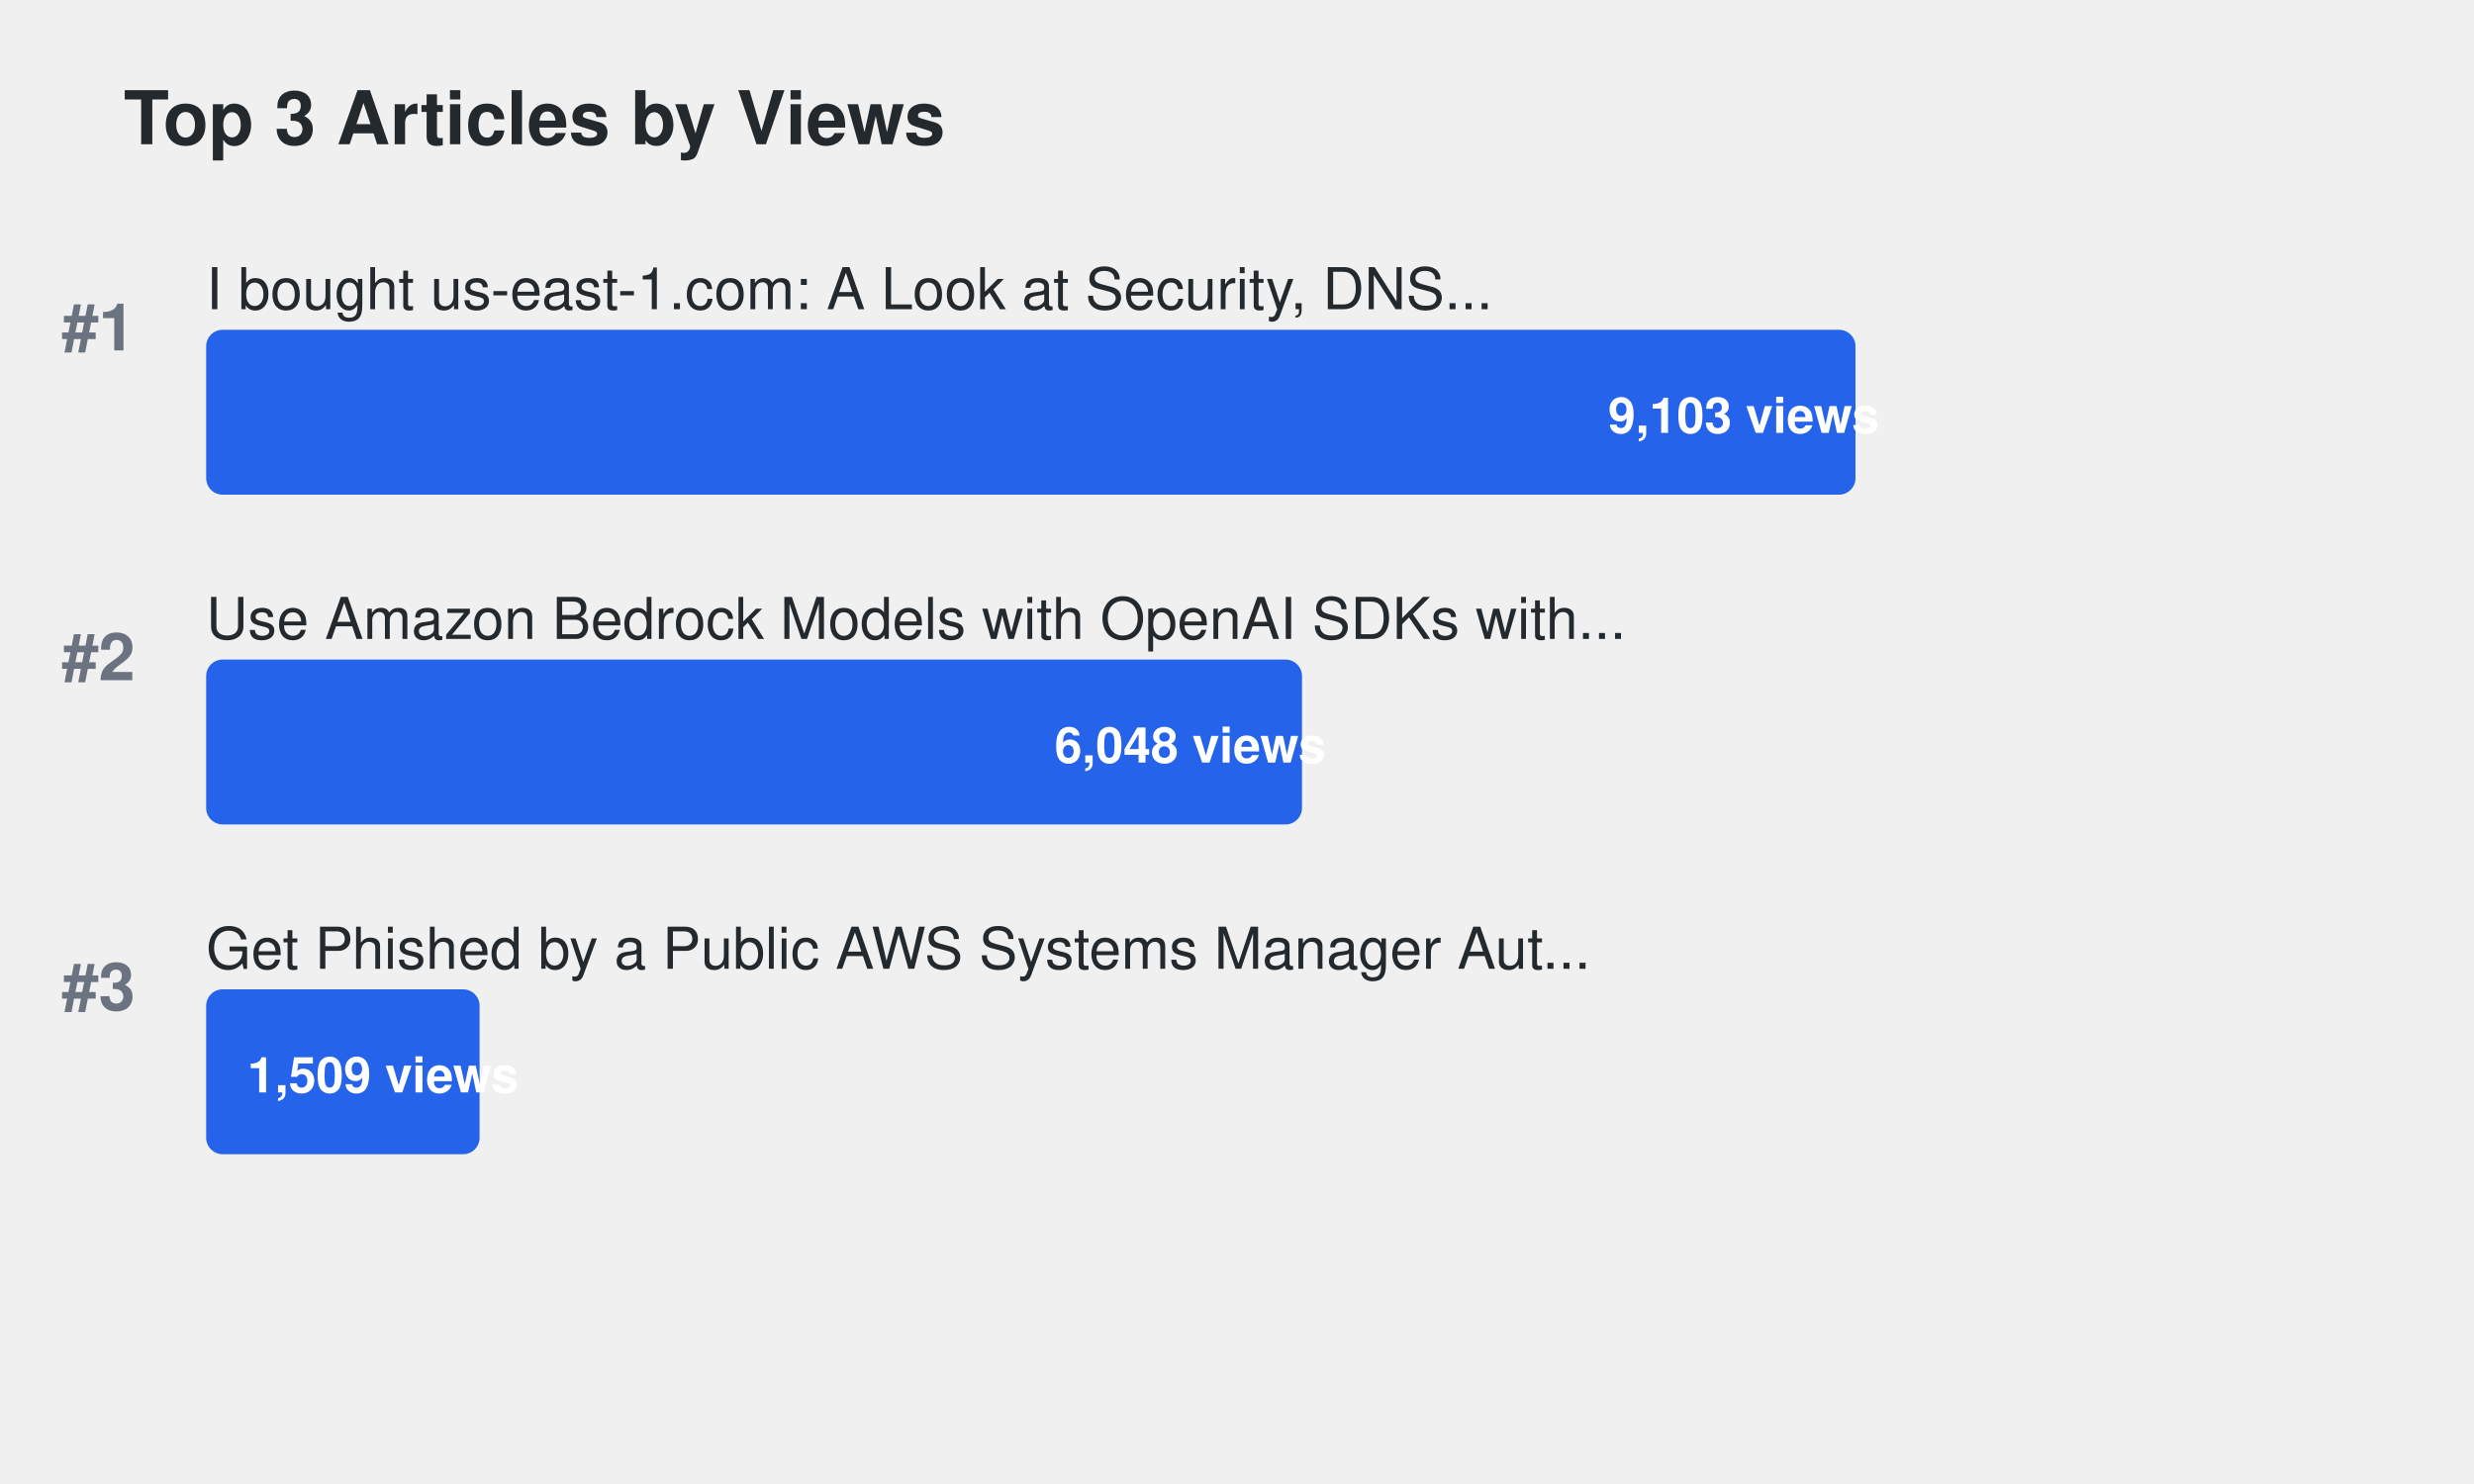
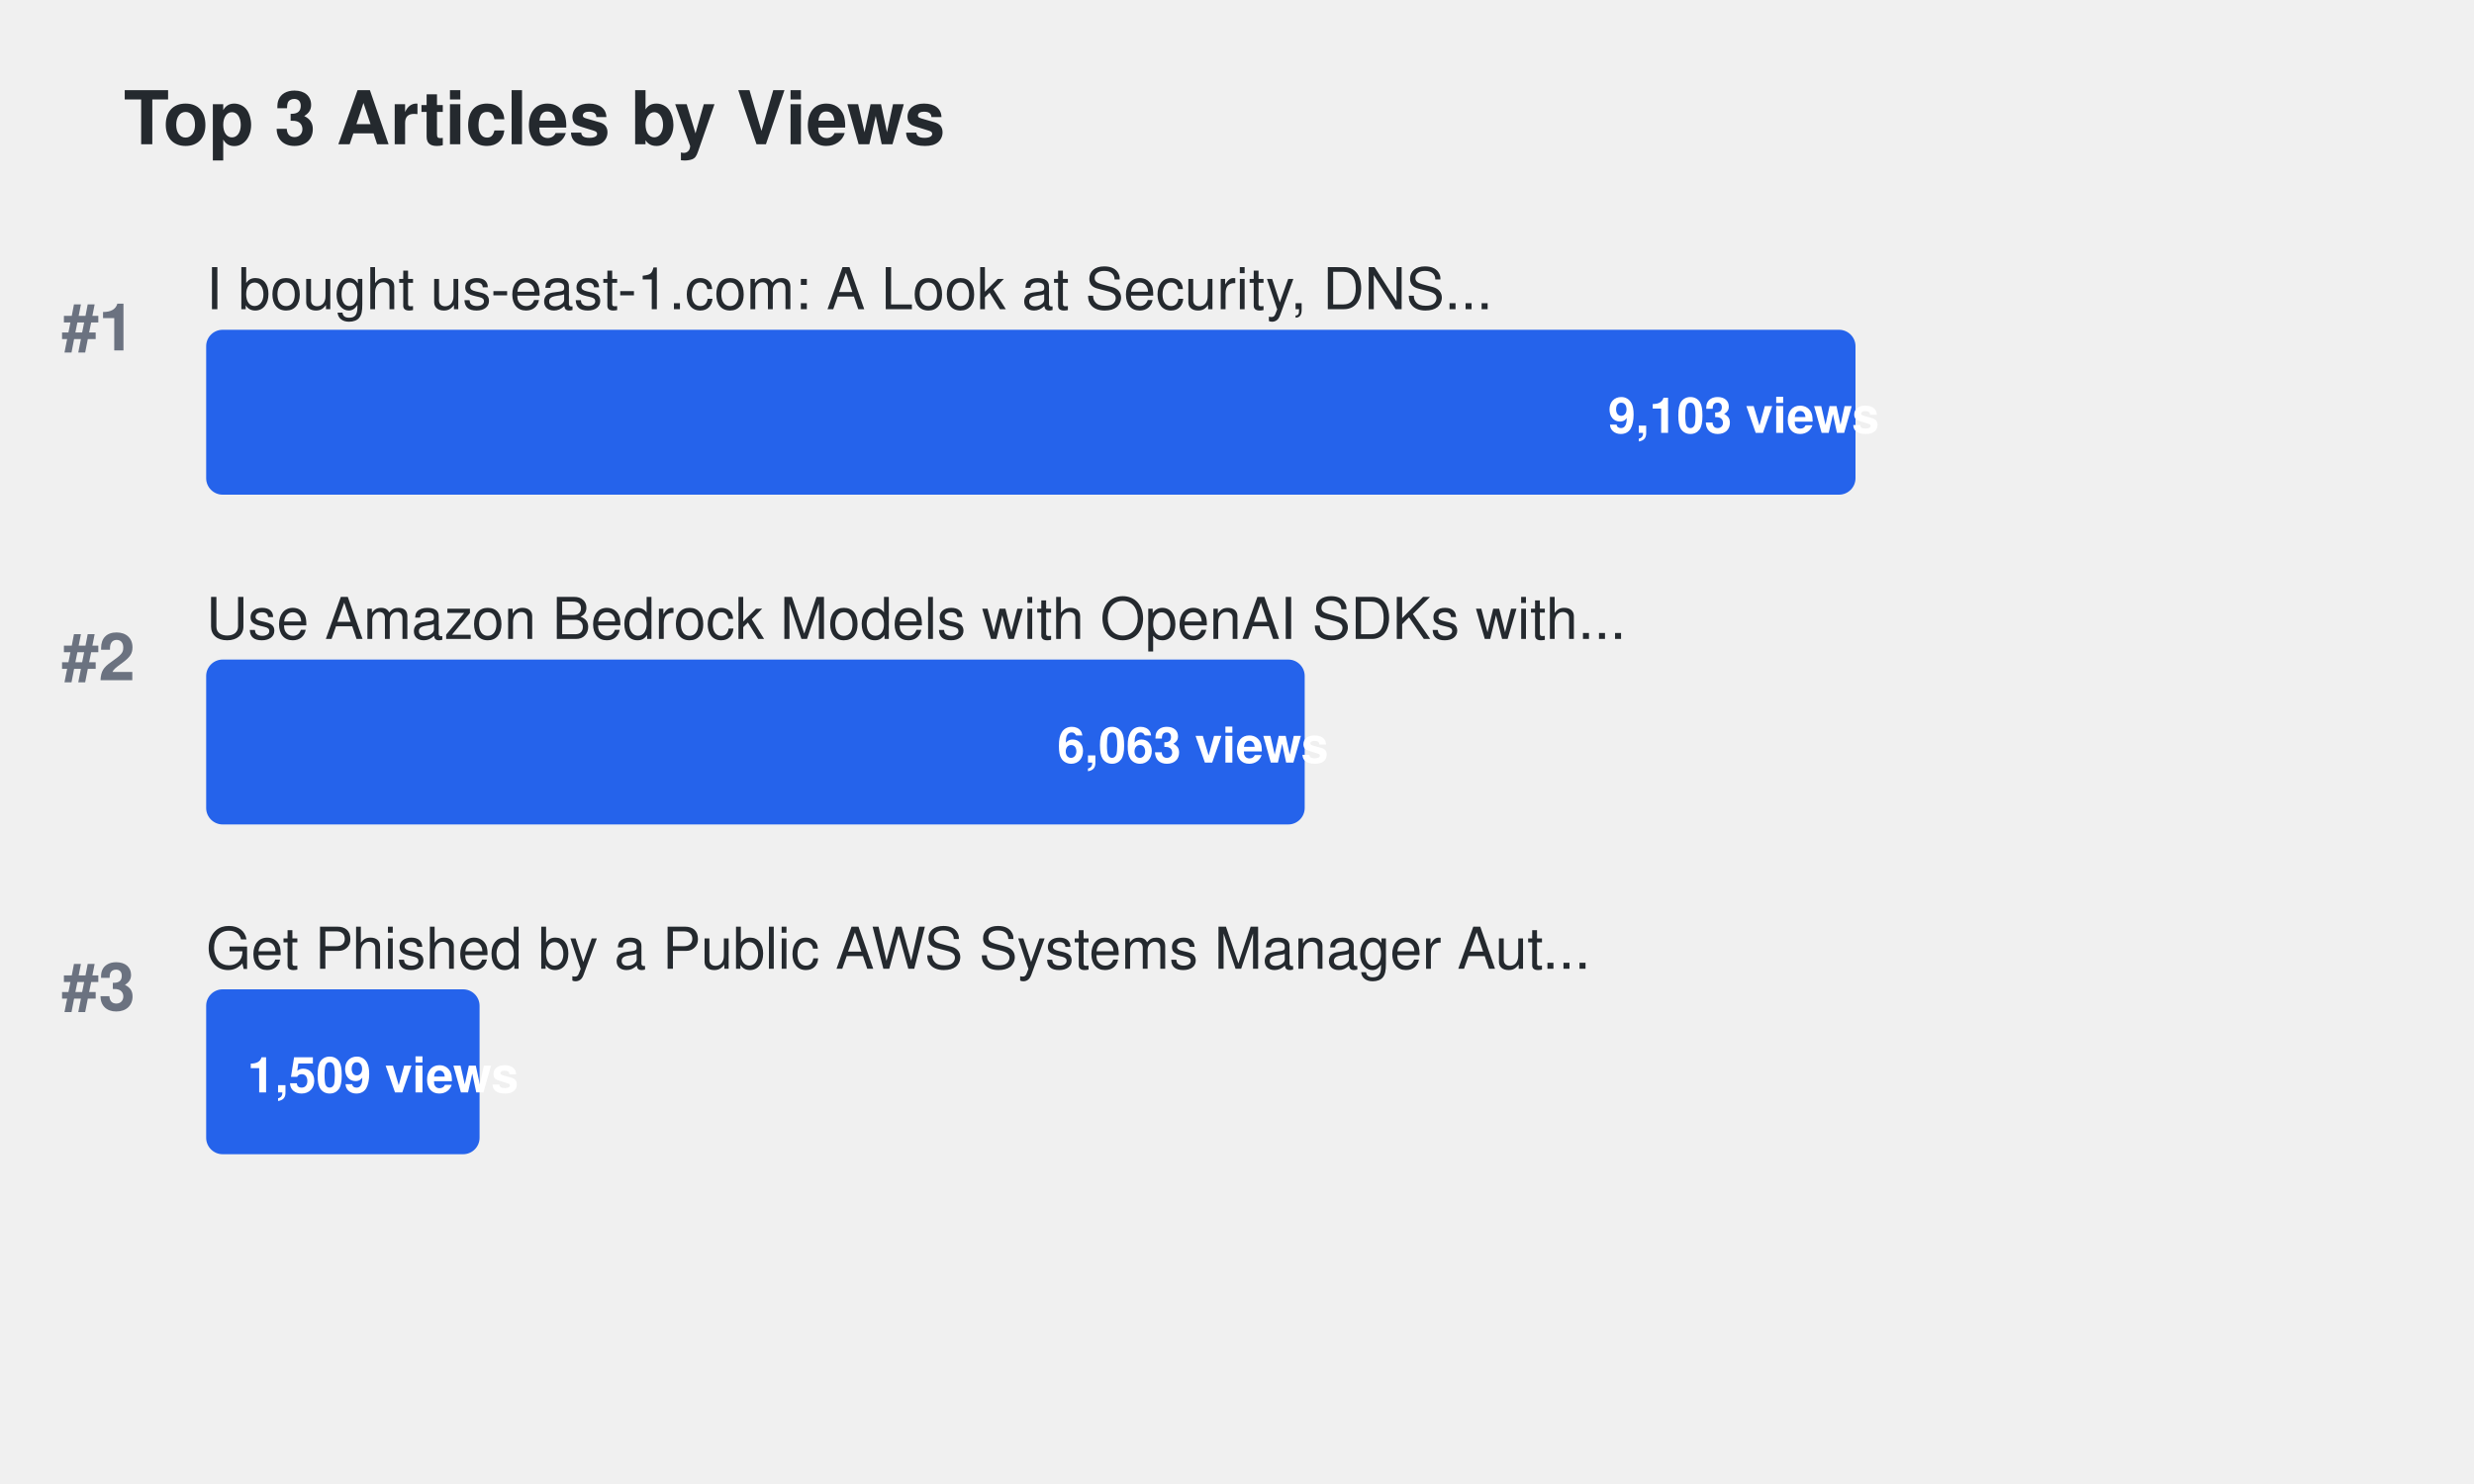
<svg xmlns="http://www.w3.org/2000/svg" width="600" height="360">
  <defs>
    <style>
.title { font-family: -apple-system, BlinkMacSystemFont, "Segoe UI", Helvetica, Arial, sans-serif; font-size: 18px; font-weight: 600; fill: #24292e; }
.article-title { font-family: -apple-system, BlinkMacSystemFont, "Segoe UI", Helvetica, Arial, sans-serif; font-size: 14px; font-weight: 500; fill: #24292e; }
.metric-value { font-family: -apple-system, BlinkMacSystemFont, "Segoe UI", Helvetica, Arial, sans-serif; font-size: 12px; font-weight: 600; fill: #ffffff; }
.rank { font-family: -apple-system, BlinkMacSystemFont, "Segoe UI", Helvetica, Arial, sans-serif; font-size: 16px; font-weight: 700; fill: #6b7280; }
.bar { rx: 4; ry: 4; }
.bar:hover { opacity: 0.8; cursor: pointer; }
a { text-decoration: none; }
a:hover .article-title { fill: #0969da; text-decoration: underline; }
a:hover .bar { opacity: 0.9; }
</style>
  </defs>
  <text x="30" y="35" class="title">Top 3 Articles by Views</text>
  <text x="15" y="85" class="rank">#1</text>
  <a href="https://dev.to/aws-builders/i-bought-us-east-1com-a-look-at-security-dns-traffic-and-protecting-aws-users-15ng" target="_blank">
    <text x="50" y="75" class="article-title">I bought us-east-1.com: A Look at Security, DNS...</text>
    <rect x="50" y="80" width="400.0" height="40" fill="#2563eb" class="bar">
</rect>
    <text x="390.0" y="105" class="metric-value" fill="#ffffff">9,103 views</text>
  </a>
  <text x="15" y="165" class="rank">#2</text>
  <a href="https://dev.to/aws-builders/use-amazon-bedrock-models-via-an-openai-api-compatible-serverless-endpoint-now-without-fixed-cost-5hf5" target="_blank">
    <text x="50" y="155" class="article-title">Use Amazon Bedrock Models with OpenAI SDKs with...</text>
-     <rect x="50" y="160" width="265.759" height="40" fill="#2563eb" class="bar">
+     <rect x="50" y="160" width="266.418" height="40" fill="#2563eb" class="bar">
</rect>
-     <text x="255.759" y="185" class="metric-value" fill="#ffffff">6,048 views</text>
+     <text x="256.418" y="185" class="metric-value" fill="#ffffff">6,063 views</text>
  </a>
  <text x="15" y="245" class="rank">#3</text>
  <a href="https://dev.to/aws-builders/get-phished-by-a-public-aws-systems-manager-automation-document-2die" target="_blank">
    <text x="50" y="235" class="article-title">Get Phished by a Public AWS Systems Manager Aut...</text>
    <rect x="50" y="240" width="66.308" height="40" fill="#2563eb" class="bar">
</rect>
    <text x="60" y="265" class="metric-value" fill="#24292e">1,509 views</text>
  </a>
</svg>
